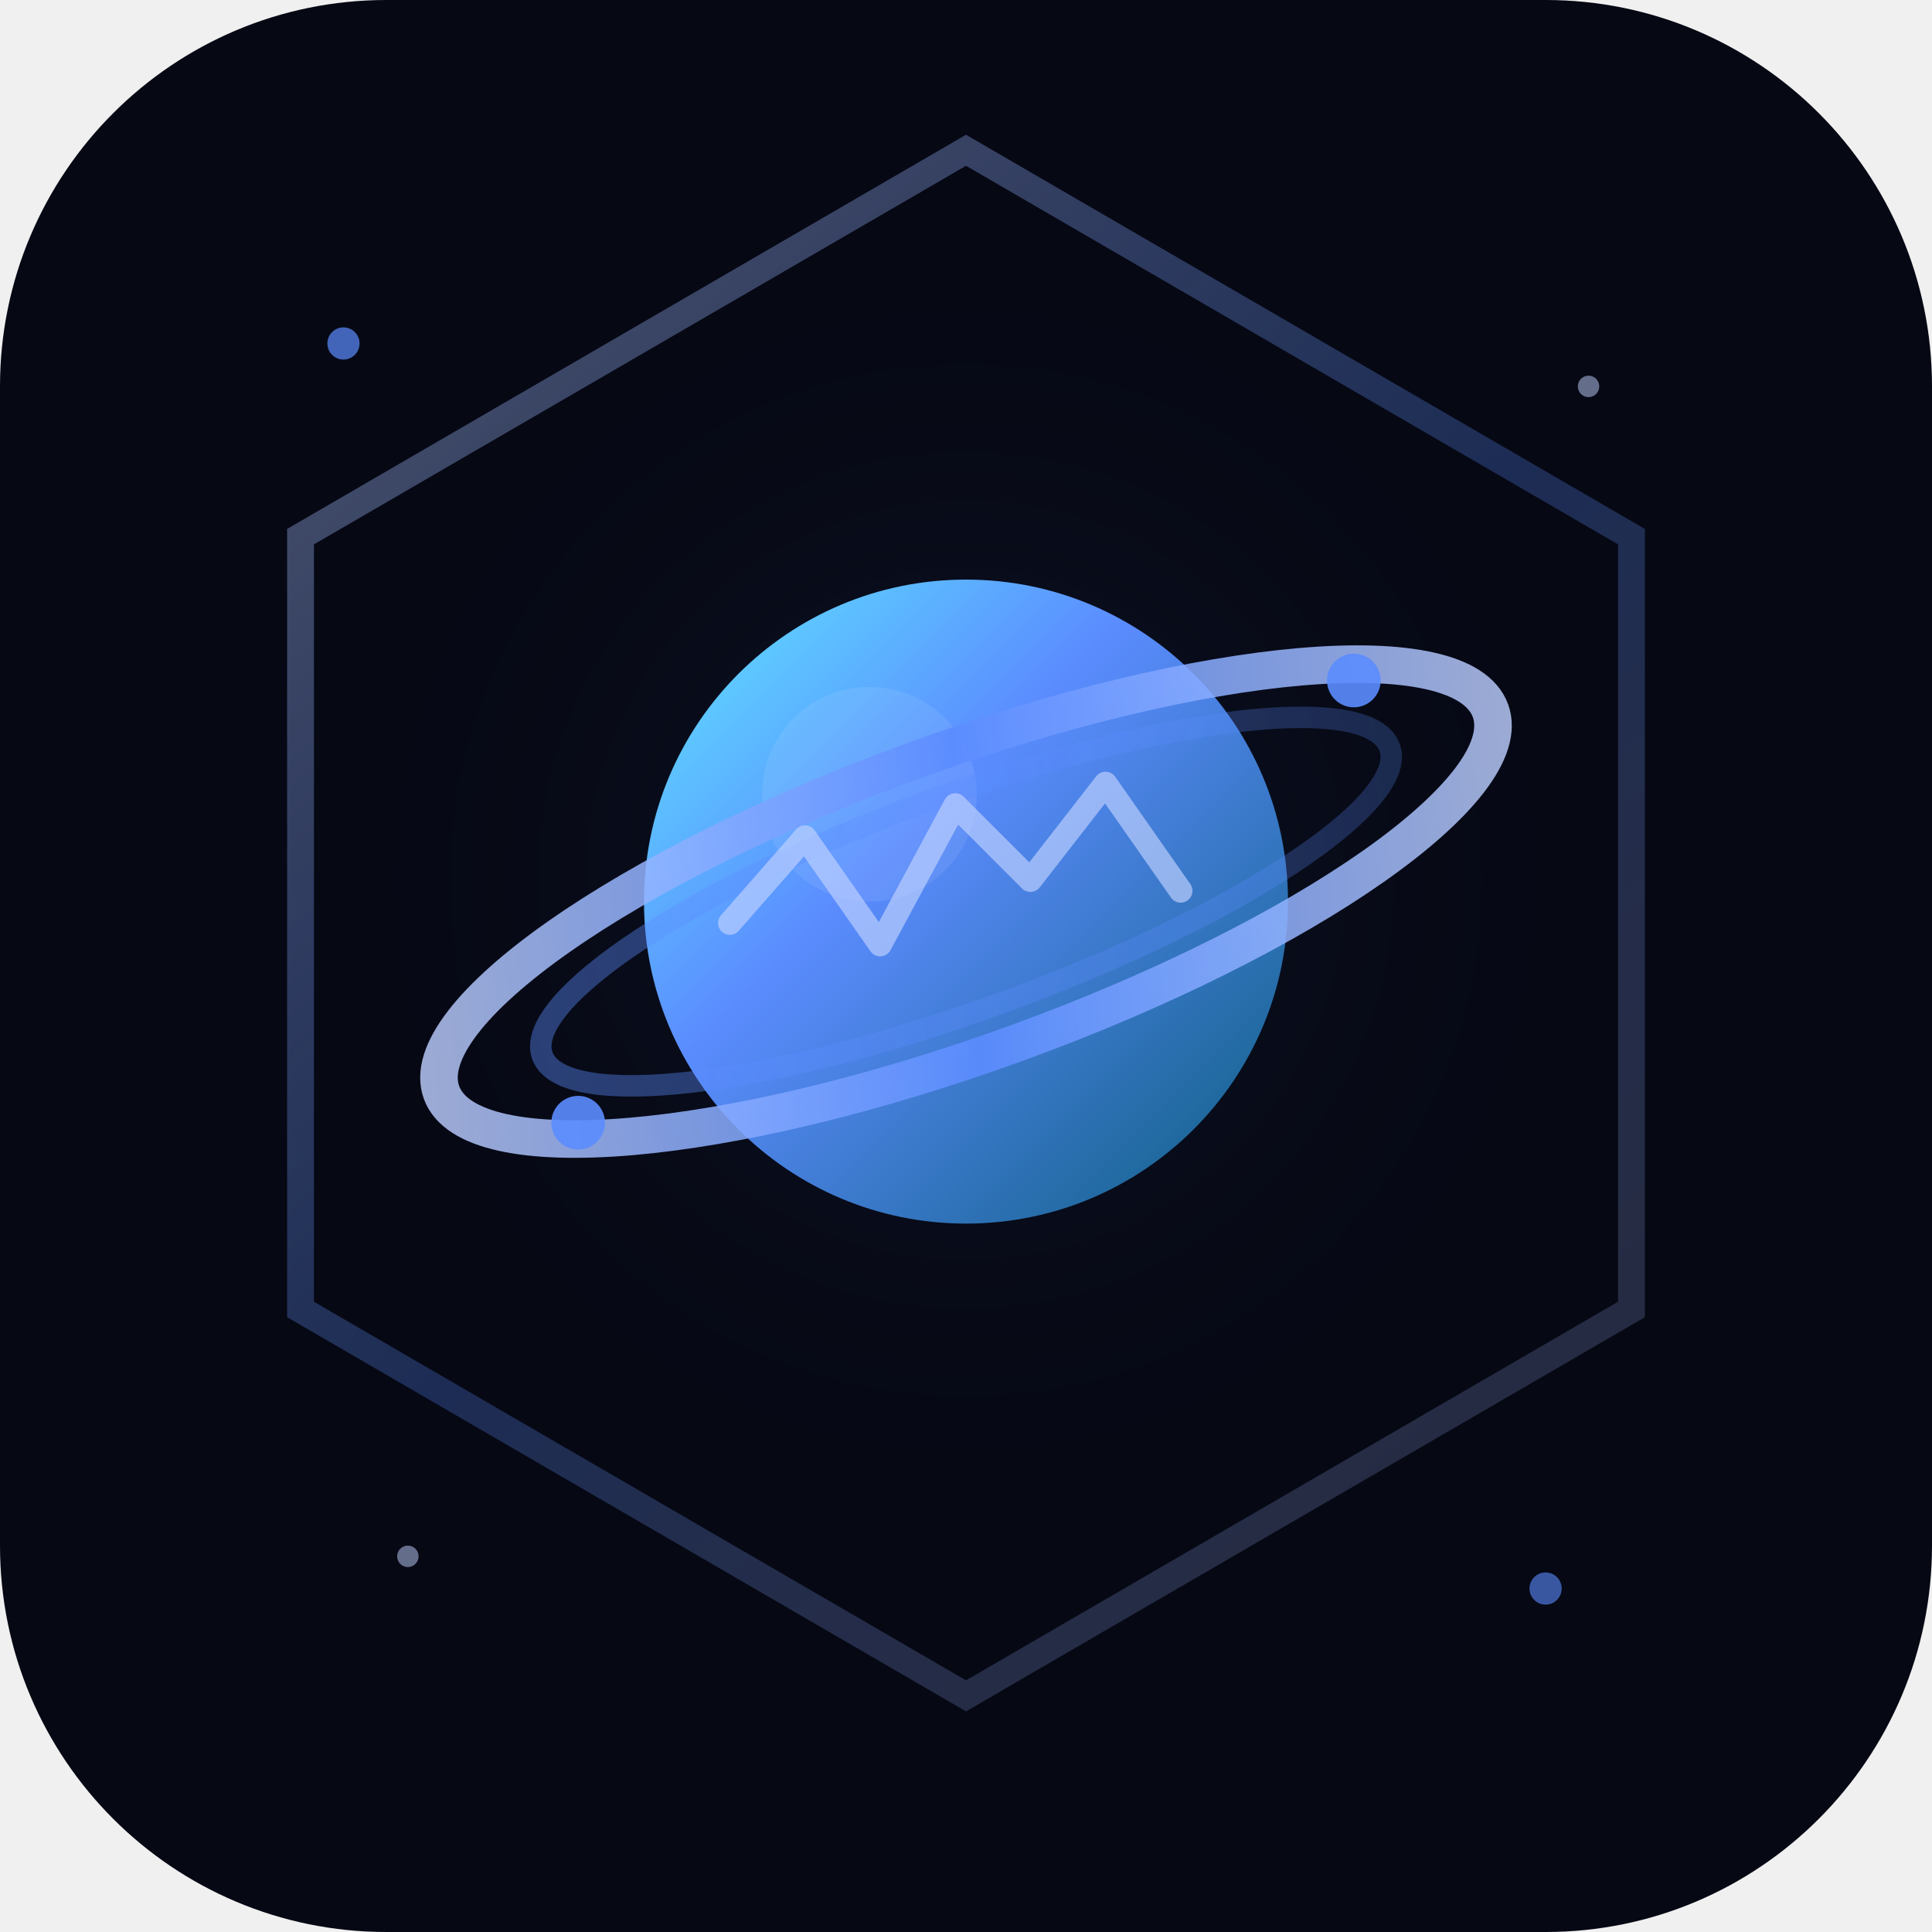
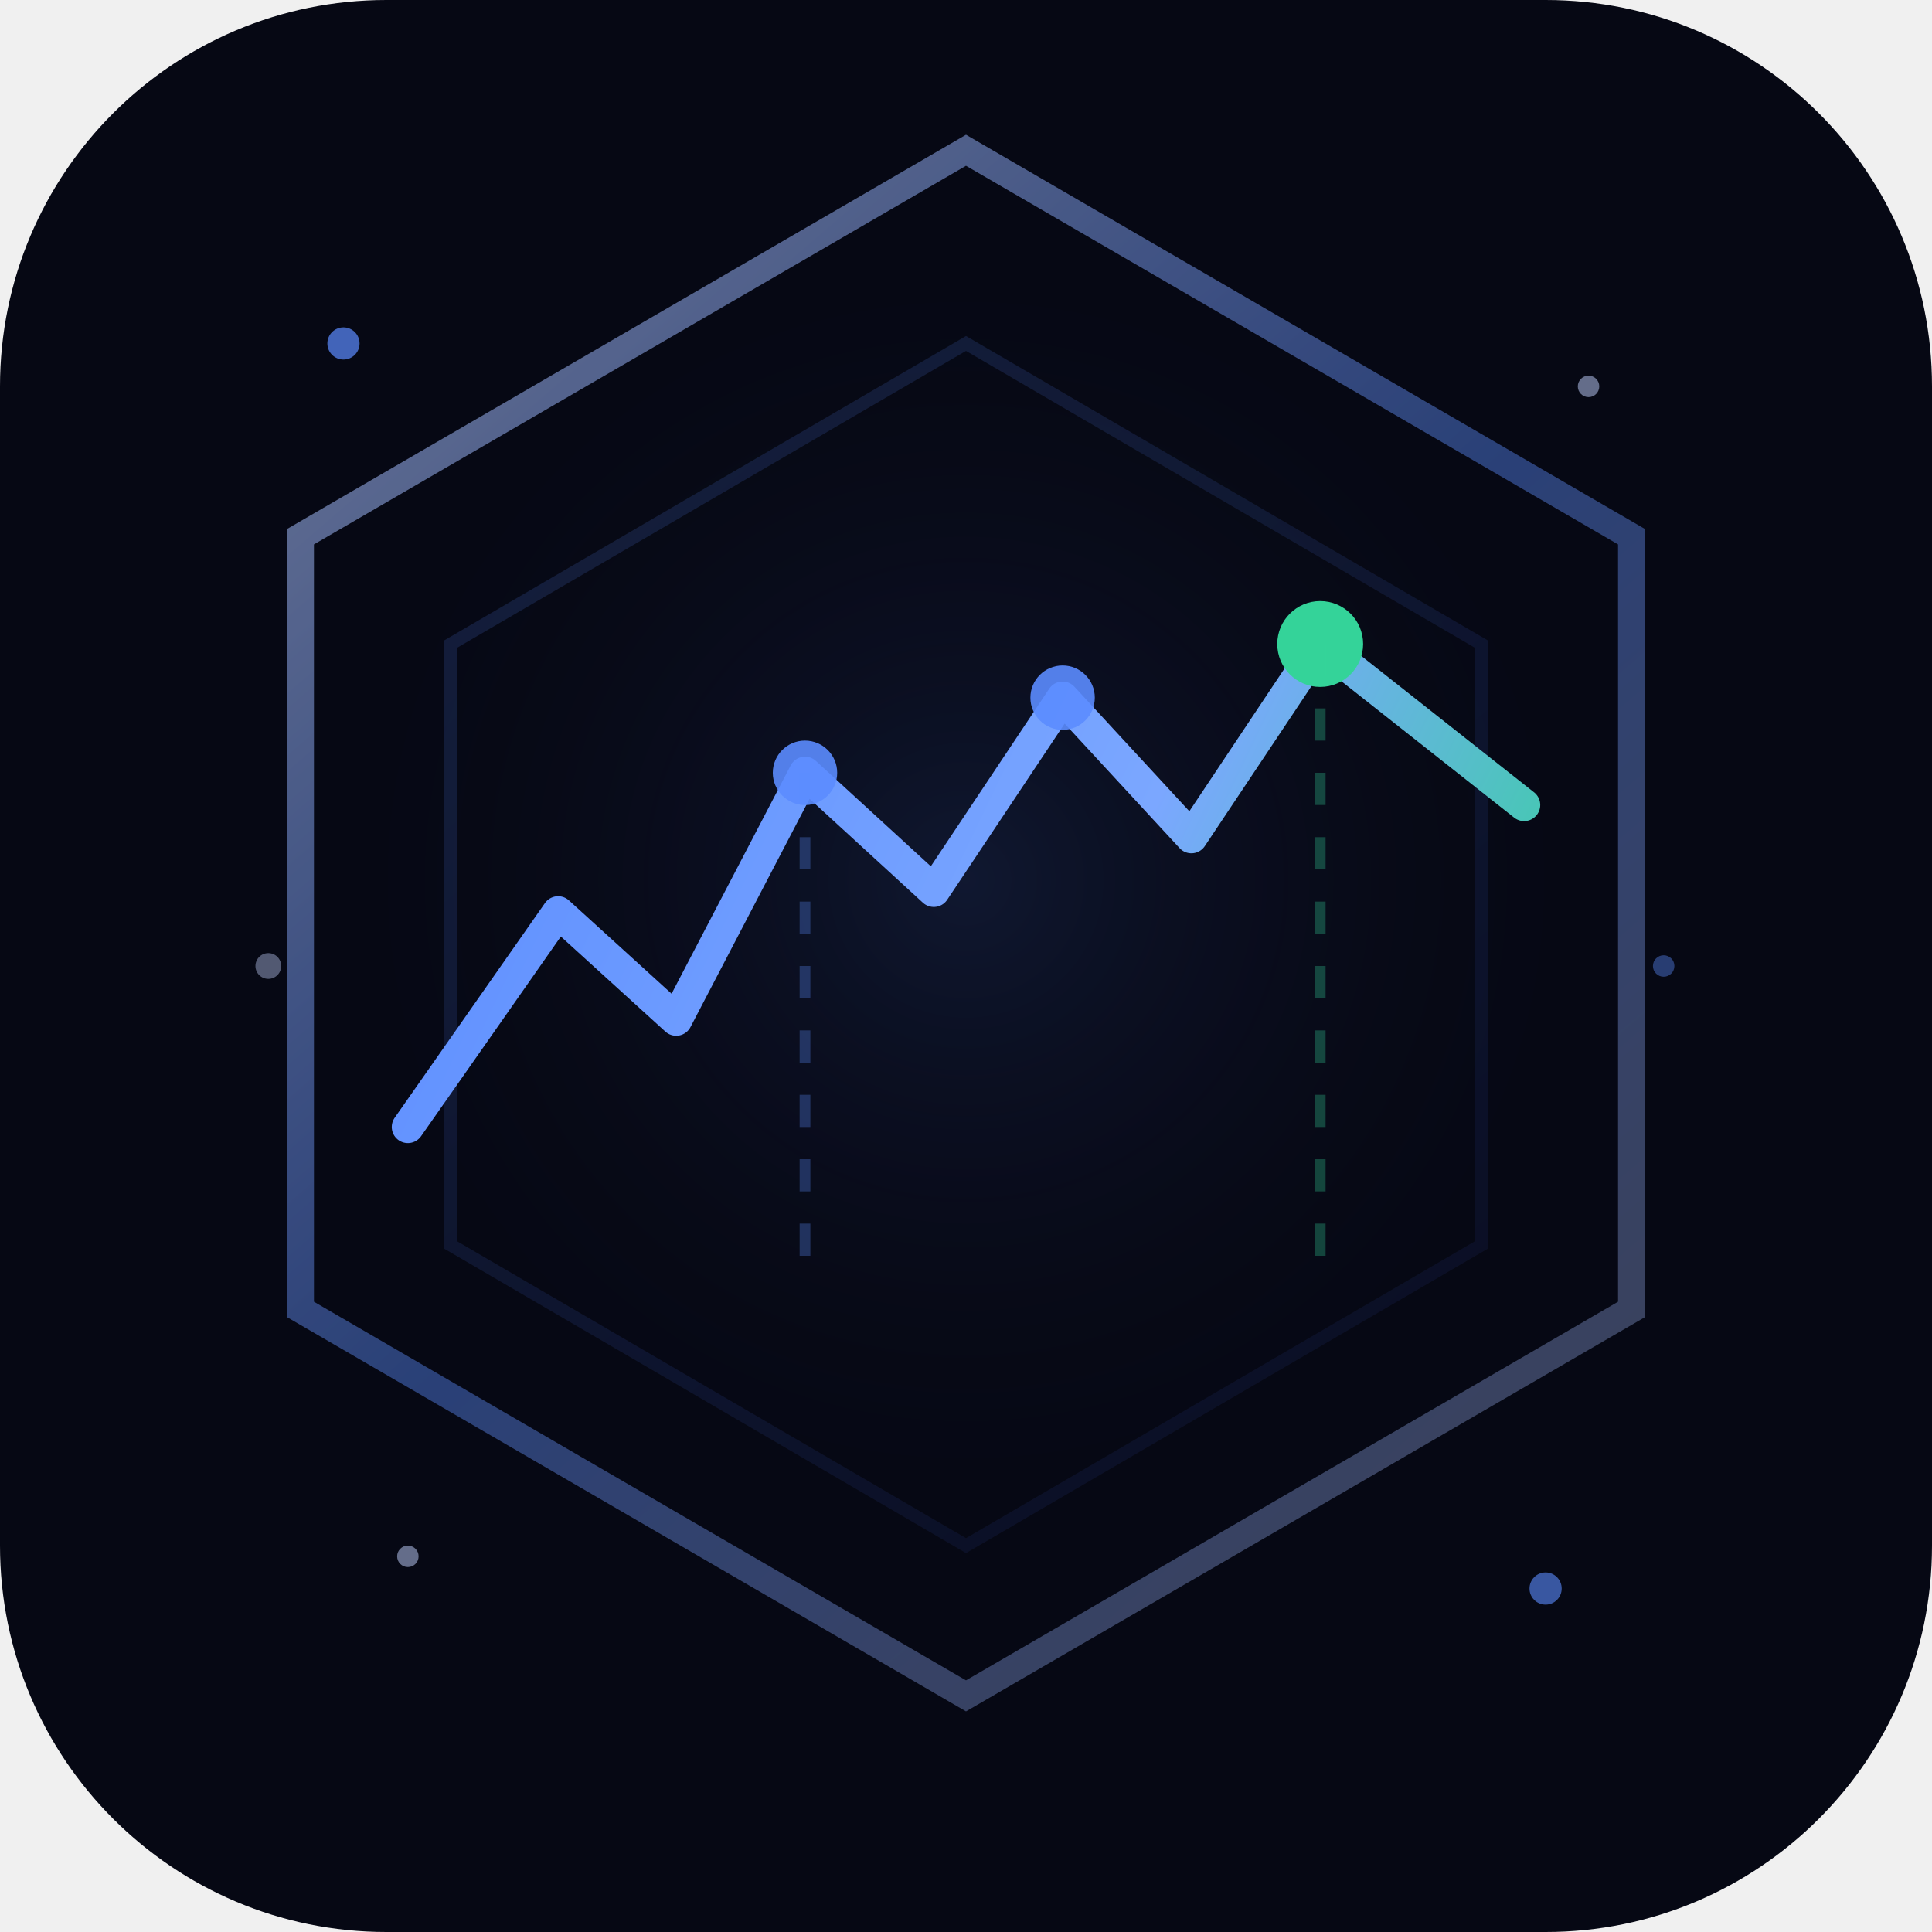
<svg xmlns="http://www.w3.org/2000/svg" width="180" height="180" viewBox="0 0 180 180" fill="none">
  <rect width="180" height="180" rx="36" fill="#060814" />
  <circle cx="90" cy="82" r="60" fill="url(#bgGlow)" opacity="0.4" />
-   <path d="M90 14 L152 50 L152 122 L90 158 L28 122 L28 50 Z" fill="none" stroke="url(#hexGrad)" stroke-width="2.5" opacity="0.55" />
-   <circle cx="90" cy="84" r="30" fill="url(#planetGrad)" />
-   <circle cx="81" cy="74" r="10" fill="white" opacity="0.08" />
-   <ellipse cx="90" cy="84" rx="52" ry="14" fill="none" stroke="url(#ringGrad1)" stroke-width="3.5" opacity="0.9" transform="rotate(-20 90 84)" />
-   <ellipse cx="90" cy="84" rx="42" ry="10" fill="none" stroke="url(#ringGrad2)" stroke-width="2" opacity="0.6" transform="rotate(-20 90 84)" />
-   <clipPath id="planetClip">
-     <circle cx="90" cy="84" r="30" />
-   </clipPath>
-   <polyline points="68,86 75,78 82,88 89,75 96,82 103,73 110,83" fill="none" stroke="rgba(194,210,255,0.65)" stroke-width="2.2" stroke-linecap="round" stroke-linejoin="round" clip-path="url(#planetClip)" />
-   <circle cx="49" cy="91" r="2.5" fill="#5B8CFF" opacity="0.9" transform="rotate(-20 90 84)" />
-   <circle cx="131" cy="77" r="2.5" fill="#5B8CFF" opacity="0.9" transform="rotate(-20 90 84)" />
+   <path d="M90 14 L152 50 L152 122 L90 158 L28 122 L28 50 Z" fill="none" stroke="url(#hexGrad)" stroke-width="2.5" opacity="0.7" />
+   <path d="M90 32 L138 60 L138 116 L90 144 L42 116 L42 60 Z" fill="none" stroke="url(#hexGrad2)" stroke-width="1.2" opacity="0.35" />
+   <polyline points="38,105 52,85 63,95 75,72 87,83 99,65 111,78 123,60 142,75" fill="none" stroke="url(#chartGrad)" stroke-width="3" stroke-linecap="round" stroke-linejoin="round" />
+   <circle cx="75" cy="72" r="3" fill="#5B8CFF" opacity="0.9" />
+   <circle cx="99" cy="65" r="3" fill="#5B8CFF" opacity="0.9" />
+   <circle cx="123" cy="60" r="4" fill="#34d399" opacity="1" />
+   <line x1="75" y1="72" x2="75" y2="118" stroke="#5B8CFF" stroke-width="1" stroke-dasharray="3,3" opacity="0.3" />
+   <line x1="123" y1="60" x2="123" y2="118" stroke="#34d399" stroke-width="1" stroke-dasharray="3,3" opacity="0.3" />
  <circle cx="32" cy="32" r="1.5" fill="#5B8CFF" opacity="0.7" />
  <circle cx="148" cy="36" r="1" fill="#C2D2FF" opacity="0.5" />
  <circle cx="144" cy="148" r="1.5" fill="#5B8CFF" opacity="0.6" />
  <circle cx="38" cy="145" r="1" fill="#C2D2FF" opacity="0.5" />
+   <circle cx="155" cy="90" r="1" fill="#5B8CFF" opacity="0.4" />
+   <circle cx="25" cy="90" r="1.2" fill="#C2D2FF" opacity="0.4" />
  <defs>
    <radialGradient id="bgGlow" cx="50%" cy="50%" r="50%">
-       <stop offset="0%" stop-color="#5B8CFF" stop-opacity="0.25" />
+       <stop offset="0%" stop-color="#5B8CFF" stop-opacity="0.3" />
      <stop offset="100%" stop-color="#060814" stop-opacity="0" />
    </radialGradient>
-     <linearGradient id="planetGrad" x1="60" y1="54" x2="120" y2="114" gradientUnits="userSpaceOnUse">
-       <stop offset="0%" stop-color="#5ee9ff" />
-       <stop offset="40%" stop-color="#5B8CFF" />
-       <stop offset="100%" stop-color="#0d5e80" />
+     <linearGradient id="hexGrad" x1="28" y1="14" x2="152" y2="158" gradientUnits="userSpaceOnUse">
+       <stop offset="0%" stop-color="#C2D2FF" stop-opacity="0.8" />
+       <stop offset="50%" stop-color="#5B8CFF" stop-opacity="0.6" />
+       <stop offset="100%" stop-color="#C2D2FF" stop-opacity="0.4" />
    </linearGradient>
-     <linearGradient id="ringGrad1" x1="38" y1="70" x2="142" y2="98" gradientUnits="userSpaceOnUse">
-       <stop offset="0%" stop-color="#C2D2FF" stop-opacity="0.9" />
-       <stop offset="50%" stop-color="#5B8CFF" />
-       <stop offset="100%" stop-color="#C2D2FF" stop-opacity="0.9" />
+     <linearGradient id="hexGrad2" x1="42" y1="32" x2="138" y2="144" gradientUnits="userSpaceOnUse">
+       <stop offset="0%" stop-color="#5B8CFF" stop-opacity="0.5" />
+       <stop offset="100%" stop-color="#3D5CE0" stop-opacity="0.2" />
    </linearGradient>
-     <linearGradient id="ringGrad2" x1="48" y1="74" x2="132" y2="94" gradientUnits="userSpaceOnUse">
-       <stop offset="0%" stop-color="#5B8CFF" stop-opacity="0.7" />
-       <stop offset="100%" stop-color="#5B8CFF" stop-opacity="0.4" />
-     </linearGradient>
-     <linearGradient id="hexGrad" x1="28" y1="14" x2="152" y2="158" gradientUnits="userSpaceOnUse">
-       <stop offset="0%" stop-color="#C2D2FF" stop-opacity="0.7" />
-       <stop offset="50%" stop-color="#5B8CFF" stop-opacity="0.5" />
-       <stop offset="100%" stop-color="#C2D2FF" stop-opacity="0.3" />
+     <linearGradient id="chartGrad" x1="38" y1="60" x2="142" y2="110" gradientUnits="userSpaceOnUse">
+       <stop offset="0%" stop-color="#5B8CFF" />
+       <stop offset="60%" stop-color="#7BA7FF" />
+       <stop offset="100%" stop-color="#34d399" />
    </linearGradient>
  </defs>
</svg>
